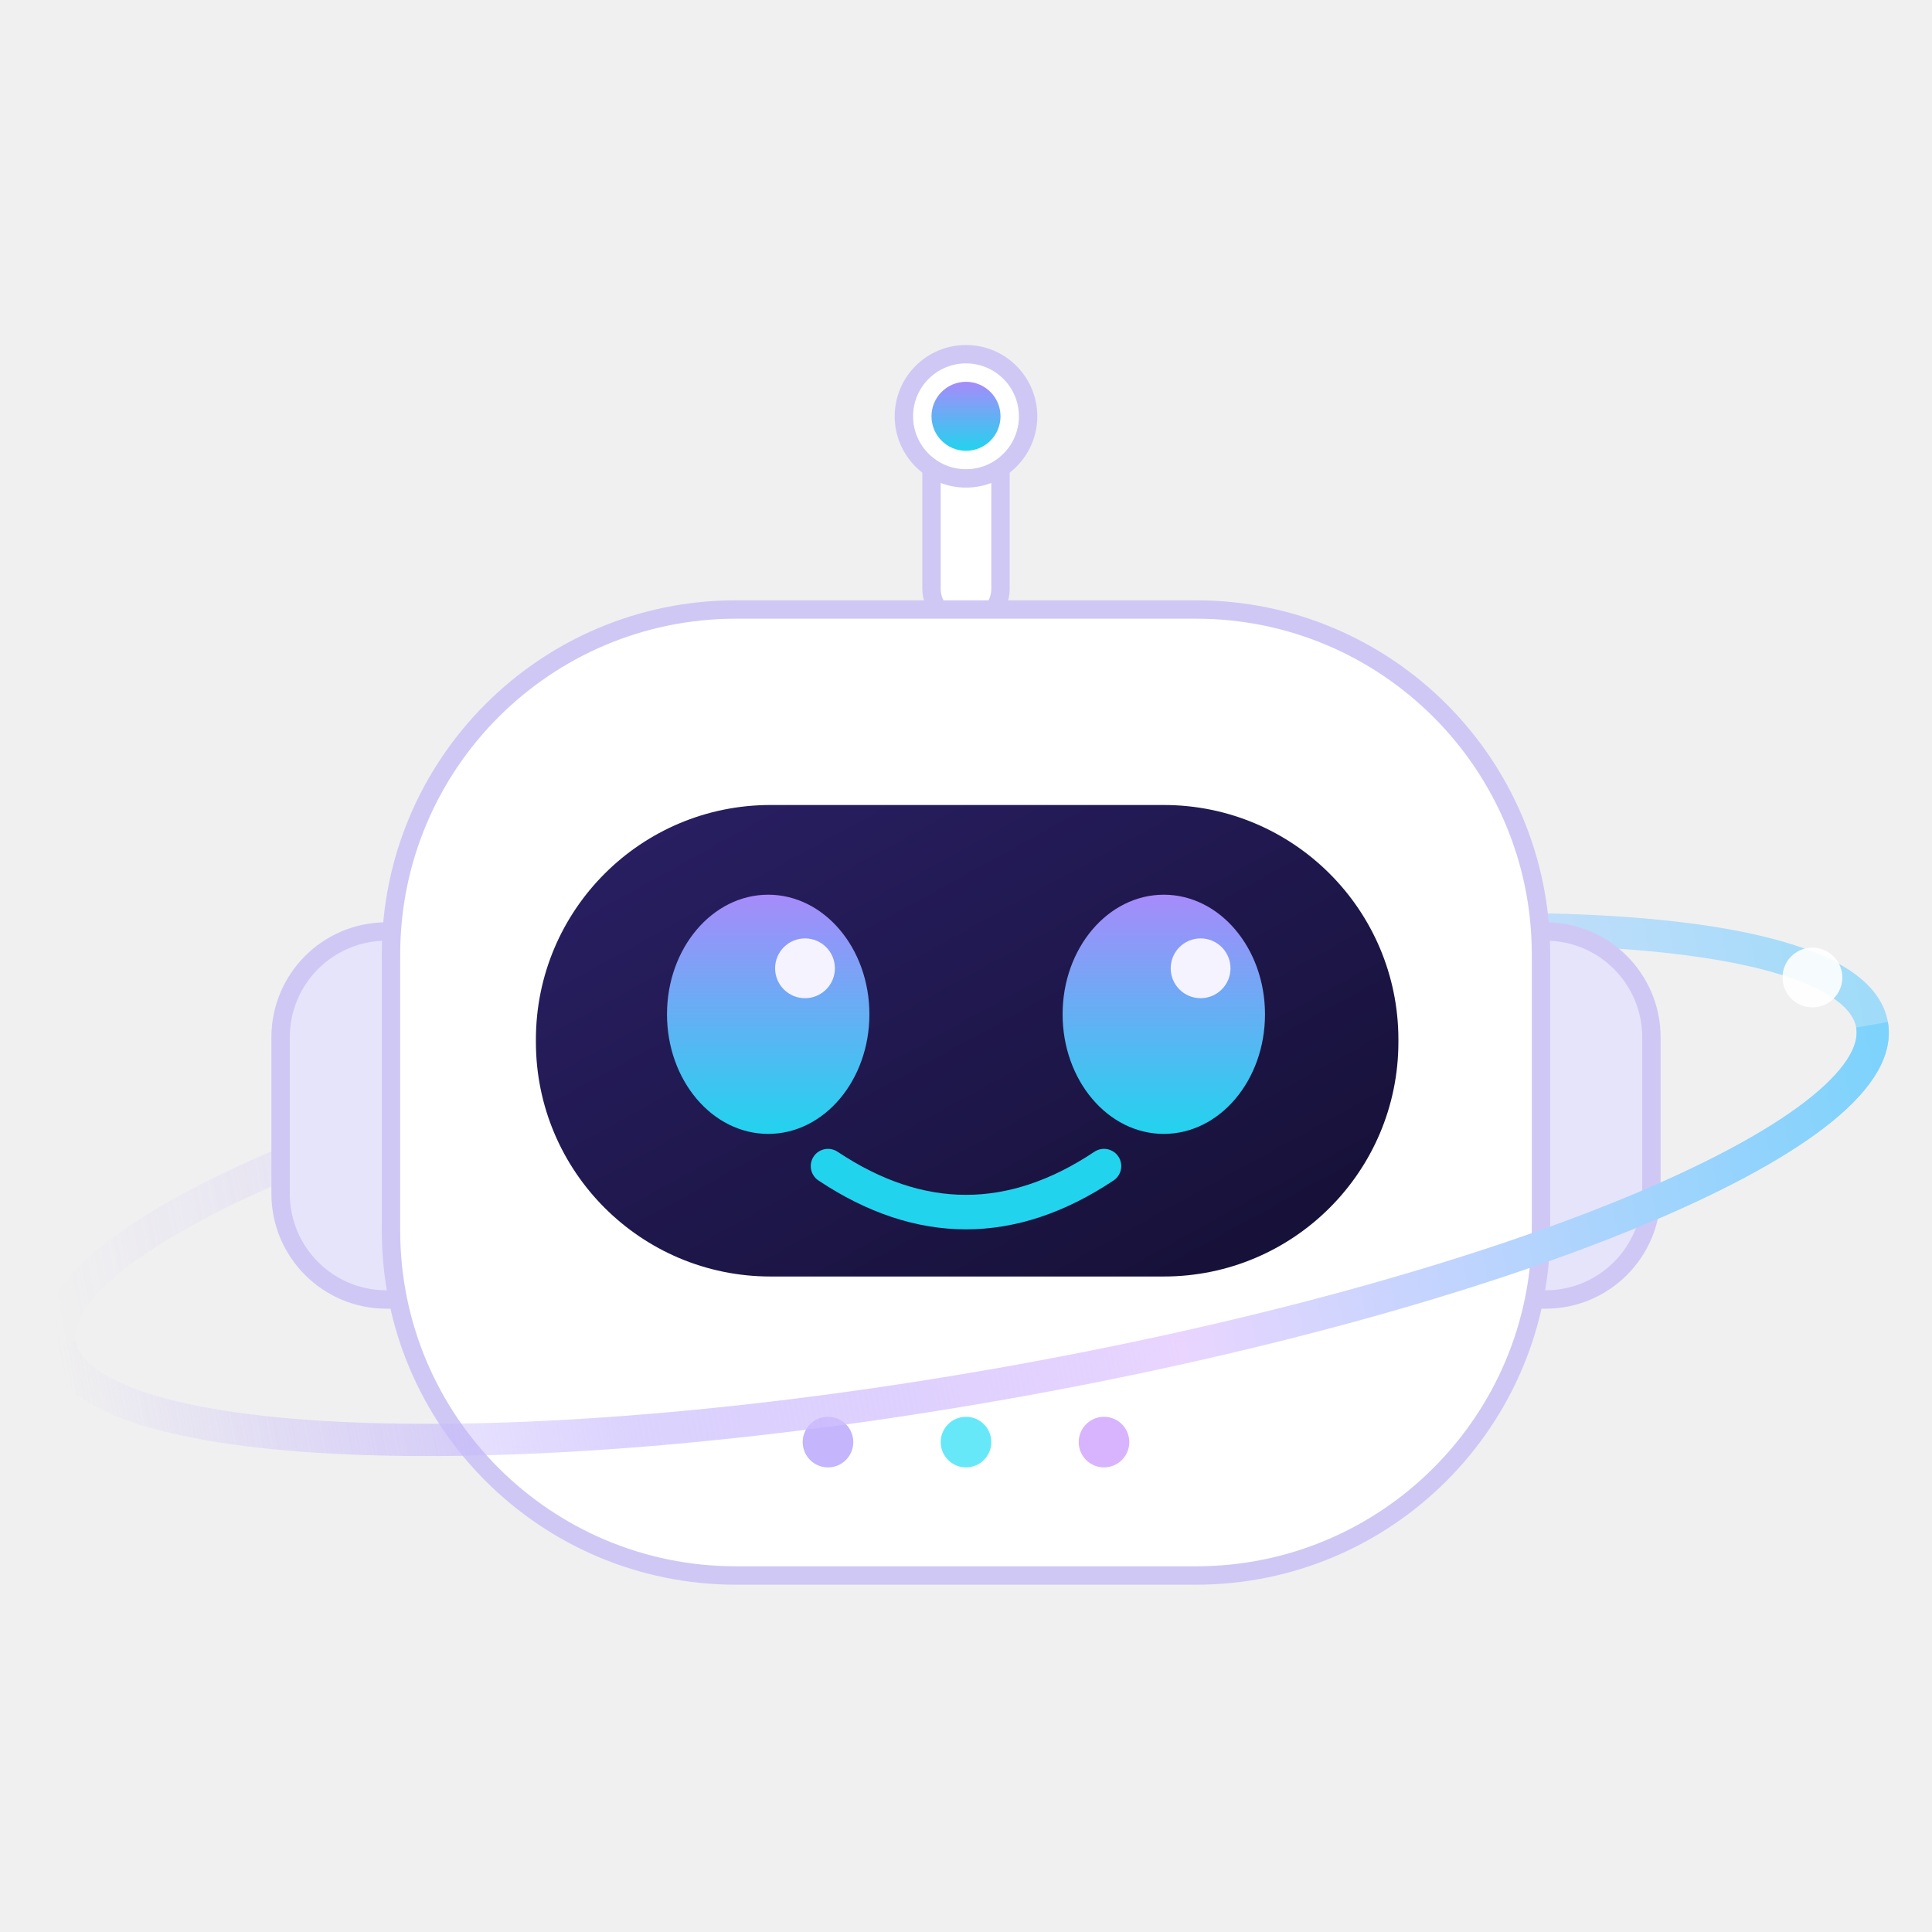
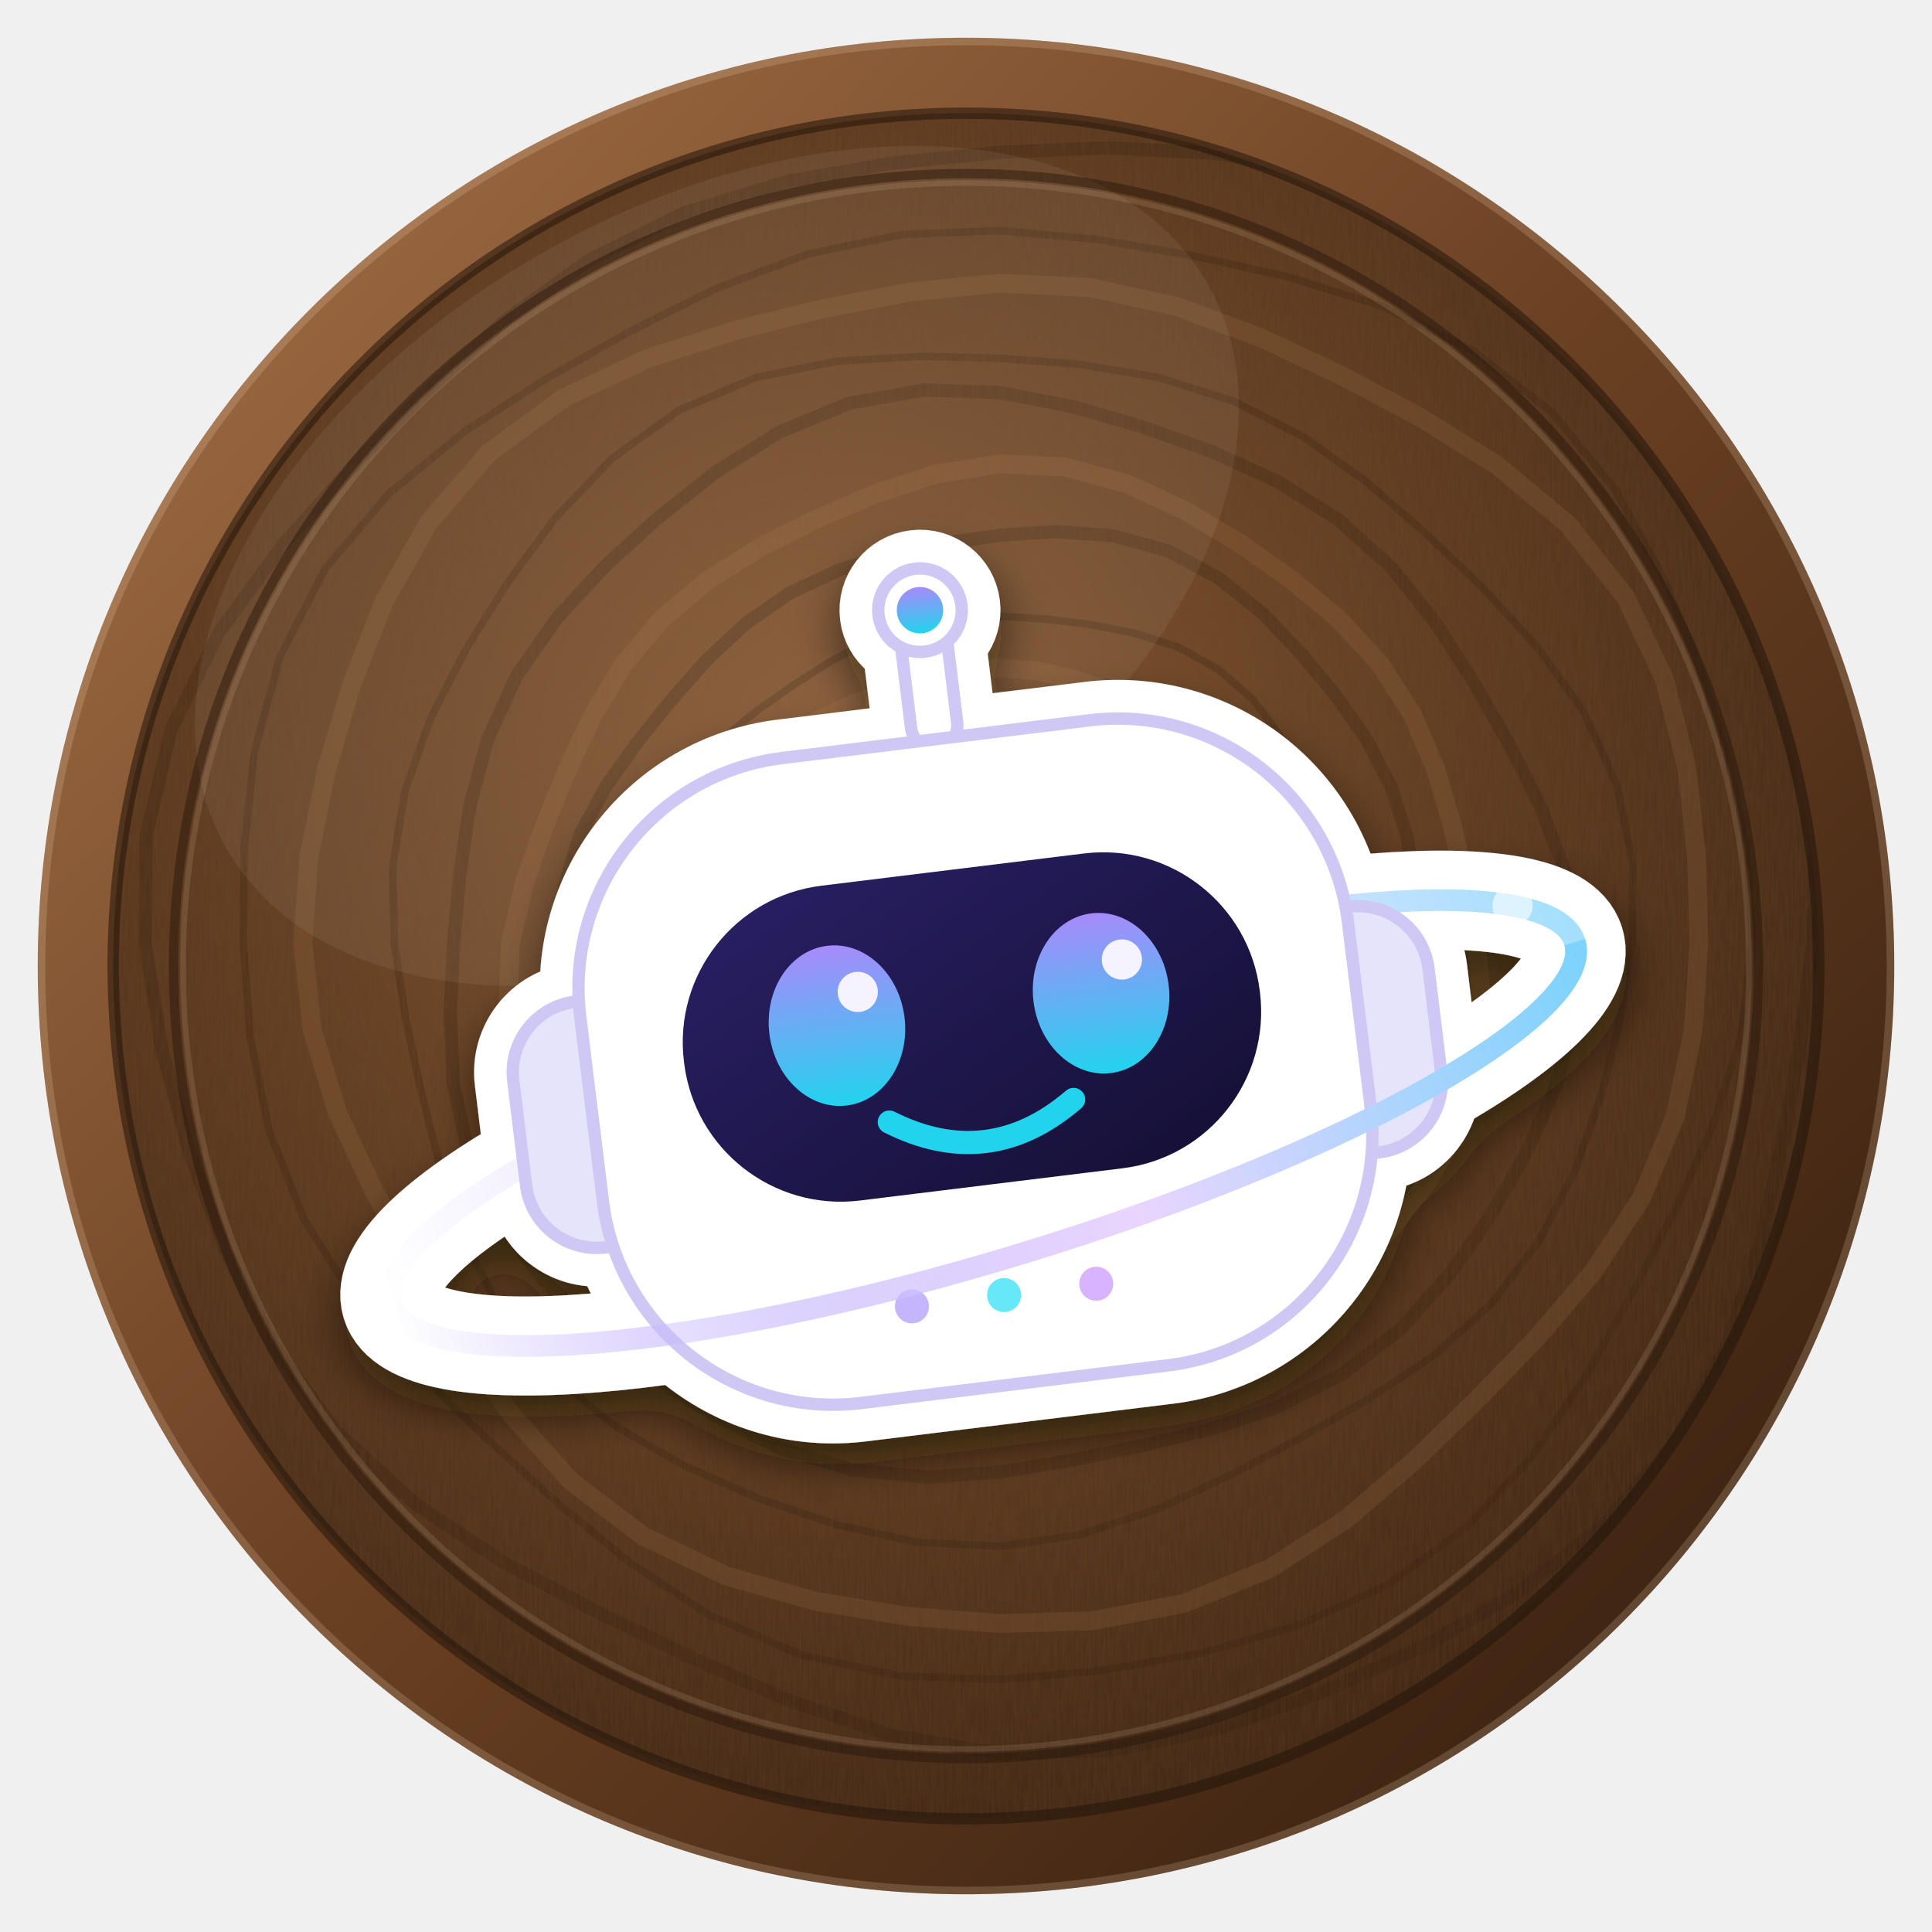
- <svg xmlns="http://www.w3.org/2000/svg" viewBox="92 45 840 840" width="64" height="64">
+ <svg xmlns="http://www.w3.org/2000/svg" viewBox="0 0 1024 1024" width="64" height="64">
  <defs>
-     <linearGradient id="brand" x1="0" y1="0" x2="1" y2="0">
+     <radialGradient id="_R_0_-wood" cx="42%" cy="38%" r="70%">
+       <stop offset="0" stop-color="#8A5A34" />
+       <stop offset=".55" stop-color="#5E3A1F" />
+       <stop offset="1" stop-color="#3A2212" />
+     </radialGradient>
+     <linearGradient id="_R_0_-rim" x1="0" y1="0" x2="1" y2="1">
+       <stop offset="0" stop-color="#A8744A" />
+       <stop offset=".5" stop-color="#6A4022" />
+       <stop offset="1" stop-color="#2E1A0C" />
+     </linearGradient>
+     <clipPath id="_R_0_-coin">
+       <circle cx="512" cy="512" r="452" />
+     </clipPath>
+     <filter id="_R_0_-grain" x="0" y="0" width="100%" height="100%">
+       <feTurbulence type="fractalNoise" baseFrequency="0.9 0.06" numOctaves="2" seed="7" />
+       <feColorMatrix values="0 0 0 0 0.16  0 0 0 0 0.08  0 0 0 0 0.03  0 0 0 0.55 0" />
+     </filter>
+     <filter id="_R_0_-lift" x="-10%" y="-10%" width="120%" height="125%">
+       <feDropShadow dx="0" dy="14" stdDeviation="14" flood-color="#1A0E05" flood-opacity=".55" />
+     </filter>
+     <linearGradient id="_R_0_-eye" x1="0" y1="0" x2="0" y2="1">
      <stop offset="0" stop-color="#A78BFA" />
      <stop offset="1" stop-color="#22D3EE" />
    </linearGradient>
-     <linearGradient id="eye" x1="0" y1="0" x2="0" y2="1">
-       <stop offset="0" stop-color="#A78BFA" />
-       <stop offset="1" stop-color="#22D3EE" />
-     </linearGradient>
-     <linearGradient id="visor" x1="0" y1="0" x2="1" y2="1">
+     <linearGradient id="_R_0_-visor" x1="0" y1="0" x2="1" y2="1">
      <stop offset="0" stop-color="#2A2066" />
      <stop offset="1" stop-color="#140F33" />
    </linearGradient>
-     <linearGradient id="plate" x1="0" y1="0" x2="1" y2="1">
-       <stop offset="0" stop-color="#2B1863" />
-       <stop offset="0.55" stop-color="#161038" />
-       <stop offset="1" stop-color="#0F2A44" />
-     </linearGradient>
-     <radialGradient id="nebulaPurple" cx="0.5" cy="0.5" r="0.5">
-       <stop offset="0" stop-color="#8B5CF6" stop-opacity="0.45" />
-       <stop offset="1" stop-color="#8B5CF6" stop-opacity="0" />
-     </radialGradient>
-     <radialGradient id="nebulaCyan" cx="0.5" cy="0.5" r="0.5">
-       <stop offset="0" stop-color="#22D3EE" stop-opacity="0.35" />
-       <stop offset="1" stop-color="#22D3EE" stop-opacity="0" />
-     </radialGradient>
-     <linearGradient id="orbit" x1="0" y1="0" x2="1" y2="0">
+     <linearGradient id="_R_0_-orbit" x1="0" y1="0" x2="1" y2="0">
      <stop offset="0" stop-color="#C4B5FD" stop-opacity="0" />
      <stop offset="0.3" stop-color="#C4B5FD" stop-opacity="0.6" />
      <stop offset="0.6" stop-color="#E9D5FF" stop-opacity="1" />
      <stop offset="1" stop-color="#7DD3FC" stop-opacity="1" />
    </linearGradient>
-     <clipPath id="orbitFront">
+     <clipPath id="_R_0_-front">
      <rect x="-600" y="0" width="1200" height="600" />
    </clipPath>
  </defs>
-   <g>
-     <g transform="translate(512 560) rotate(-10)" opacity="0.7">
-       <ellipse cx="0" cy="0" rx="400" ry="88" fill="none" stroke="url(#orbit)" stroke-width="14" />
+   <circle cx="512" cy="512" r="492" fill="url(#_R_0_-rim)" />
+   <circle cx="512" cy="512" r="452" fill="url(#_R_0_-wood)" />
+   <g clip-path="url(#_R_0_-coin)">
+     <path d="M570.0 500.0L570.4 505.1L569.8 510.2L568.0 515.1L565.3 519.6L562.1 523.6L558.5 527.4L554.6 530.8L550.2 533.6L545.3 535.5L540.2 536.6L535.1 536.9L530.0 537.0L524.9 536.9L519.8 536.6L514.7 535.5L509.8 533.6L505.4 530.8L501.5 527.4L497.9 523.6L494.7 519.6L492.0 515.1L490.2 510.2L489.6 505.1L490.0 500.0L491.1 495.1L492.5 490.4L494.1 485.7L496.0 481.2L498.6 476.9L502.0 473.1L505.9 469.9L510.2 467.1L514.7 464.6L519.5 462.4L524.6 460.8L530.0 460.2L535.4 460.8L540.5 462.4L545.3 464.6L549.8 467.1L554.1 469.9L558.0 473.1L561.4 476.9L564.0 481.2L565.9 485.7L567.5 490.4L568.9 495.1L570.0 500.0Z" fill="none" stroke="#C08A5B" stroke-opacity="0.16" stroke-width="10" />
+     <path d="M614.6 500.0L613.5 510.6L610.5 520.7L606.4 530.4L601.5 539.6L595.6 548.3L588.3 556.0L579.7 562.2L570.2 566.8L560.3 570.3L550.5 573.3L540.4 576.0L530.0 578.0L519.2 578.6L508.5 577.1L498.2 573.7L488.5 568.9L479.4 563.3L470.8 556.8L463.2 549.2L457.2 540.4L453.3 530.5L451.4 520.2L450.7 510.0L450.6 500.0L450.9 490.0L452.1 480.0L454.9 470.1L459.5 460.9L465.5 452.5L472.4 444.7L479.9 437.3L488.2 430.5L497.6 424.8L508.0 421.2L519.0 419.9L530.0 420.6L540.6 422.5L550.9 425.1L560.9 428.3L570.5 432.6L579.3 438.4L586.8 445.5L593.3 453.4L599.2 461.6L604.8 470.3L609.8 479.5L613.3 489.5L614.6 500.0Z" fill="none" stroke="#2E1A0C" stroke-opacity="0.28" stroke-width="7" />
+     <path d="M643.5 500.0L641.6 514.1L638.6 527.9L633.9 541.3L627.1 553.8L618.0 564.8L607.3 574.2L595.8 582.3L584.1 589.9L572.0 597.3L558.9 603.7L544.8 608.0L530.0 609.5L515.1 608.3L500.6 605.2L486.5 600.8L472.9 595.0L460.1 587.4L449.2 577.6L440.6 565.8L434.4 553.0L429.6 539.9L425.4 526.9L421.8 513.7L419.5 500.0L419.5 486.0L422.2 472.3L427.0 459.0L433.1 446.3L440.3 433.9L448.9 422.1L459.4 411.7L472.1 403.7L486.2 398.6L501.0 395.9L515.6 394.8L530.0 394.4L544.4 395.1L558.6 397.5L572.2 402.1L584.9 408.8L596.5 416.8L607.6 425.5L618.4 434.9L628.4 445.5L636.5 457.6L641.8 471.2L643.9 485.6L643.5 500.0Z" fill="none" stroke="#2E1A0C" stroke-opacity="0.28" stroke-width="4" />
+     <path d="M684.0 500.0L682.8 519.3L678.3 538.1L670.3 555.8L659.7 571.9L647.9 586.8L635.6 601.3L622.4 615.6L607.4 628.6L590.0 639.1L570.7 645.8L550.4 649.1L530.0 649.8L509.6 648.7L489.4 645.6L469.8 639.6L451.8 630.0L436.4 617.1L423.4 602.4L411.9 587.0L401.1 571.4L391.0 555.3L382.7 537.9L377.6 519.3L376.0 500.0L377.5 480.7L380.8 461.6L385.7 442.6L393.0 424.0L403.5 406.8L417.8 392.3L434.9 381.0L453.4 372.6L472.1 365.9L491.0 360.2L510.2 355.9L530.0 354.1L549.8 355.6L569.1 360.0L587.6 366.4L605.8 373.9L623.9 382.5L641.2 393.3L656.3 407.0L667.8 423.6L675.5 442.1L680.2 461.4L682.9 480.7L684.0 500.0Z" fill="none" stroke="#C08A5B" stroke-opacity="0.16" stroke-width="10" />
+     <path d="M712.7 500.0L709.2 522.6L702.5 544.4L694.2 565.3L685.2 586.0L674.9 606.7L661.6 626.3L644.6 643.3L624.1 656.5L601.7 666.1L578.2 672.8L554.4 677.6L530.0 679.8L505.5 678.3L481.9 672.2L460.2 661.8L440.4 648.9L422.0 635.1L404.1 620.9L386.8 605.5L371.5 587.9L359.6 567.8L351.7 545.9L347.1 523.1L344.7 500.0L344.3 476.5L347.0 452.9L354.2 430.1L366.5 409.4L382.9 391.6L401.4 376.5L420.5 363.1L440.1 350.6L460.8 339.7L483.0 331.6L506.3 327.3L530.0 326.6L553.6 328.1L577.2 330.9L601.0 335.5L624.4 343.0L646.0 354.9L664.3 371.1L678.8 390.4L690.2 411.2L699.6 432.6L707.2 454.4L711.9 477.0L712.7 500.0Z" fill="none" stroke="#2E1A0C" stroke-opacity="0.28" stroke-width="4" />
+     <path d="M749.1 500.0L747.0 527.4L743.9 555.0L738.7 583.0L729.2 610.4L714.1 635.6L693.7 657.2L669.9 675.1L644.4 690.1L617.6 703.0L589.4 712.8L559.9 718.1L530.0 717.6L500.9 711.9L473.3 703.1L446.7 693.1L420.3 682.4L394.4 669.7L370.2 653.4L349.5 632.9L333.0 609.2L320.0 583.5L309.4 556.7L301.3 528.9L297.1 500.0L298.9 470.8L307.3 442.7L321.1 416.9L337.8 393.4L355.5 371.4L374.1 350.3L394.8 330.8L418.4 314.4L444.6 302.1L472.4 293.7L500.9 287.9L530.0 283.7L559.9 281.7L590.3 284.0L619.7 292.2L646.3 306.6L669.5 325.4L689.8 346.6L708.1 368.8L724.5 392.2L737.6 417.5L746.0 444.4L749.4 472.3L749.1 500.0Z" fill="none" stroke="#2E1A0C" stroke-opacity="0.28" stroke-width="7" />
+     <path d="M782.6 500.0L785.5 532.3L783.1 565.1L773.4 596.8L757.1 625.9L736.3 652.0L712.9 675.6L687.5 697.0L659.6 715.5L628.9 729.1L596.0 736.6L562.7 738.6L530.0 737.4L497.8 734.9L465.4 731.3L432.9 725.1L401.4 713.9L372.5 697.0L347.3 675.4L325.2 650.9L305.3 624.5L288.1 596.2L275.3 565.5L269.2 533.0L270.6 500.0L277.9 468.1L288.5 437.9L300.4 408.7L313.7 380.1L330.1 352.7L350.8 328.0L375.8 307.1L403.6 289.8L432.9 275.0L463.5 261.9L495.9 251.3L530.0 245.9L564.6 247.5L597.9 256.6L628.8 271.0L657.4 288.2L684.2 307.1L709.3 327.9L731.3 351.7L748.7 378.8L761.1 408.1L769.9 438.3L776.8 468.8L782.6 500.0Z" fill="none" stroke="#C08A5B" stroke-opacity="0.16" stroke-width="10" />
+     <path d="M836.4 500.0L834.6 538.5L824.6 575.8L809.0 610.9L790.1 644.1L768.3 675.5L742.6 704.1L712.1 727.9L677.7 745.5L641.1 757.6L604.4 766.4L567.6 774.0L530.0 780.2L491.2 782.9L452.1 779.1L414.4 768.0L379.2 750.7L346.6 729.4L316.0 705.4L288.0 678.3L264.6 647.1L248.4 612.0L240.3 574.5L238.7 536.8L240.4 500.0L243.7 463.8L248.9 427.7L258.4 392.0L273.9 358.1L295.5 327.2L321.2 299.5L349.3 274.0L379.7 250.0L413.1 229.0L450.1 213.7L489.8 206.7L530.0 208.1L569.0 215.6L606.3 226.5L642.4 239.4L677.2 255.2L709.4 275.5L737.5 300.8L760.8 330.0L780.8 361.0L799.1 393.0L816.0 426.4L829.6 462.1L836.4 500.0Z" fill="none" stroke="#2E1A0C" stroke-opacity="0.28" stroke-width="7" />
+     <path d="M865.0 500.0L858.5 541.5L848.3 581.9L834.5 621.1L815.5 658.2L790.0 691.5L758.6 719.5L723.8 742.5L688.0 762.8L651.7 782.0L613.7 799.7L573.0 813.3L530.0 819.6L486.5 817.5L443.9 808.3L402.9 794.5L363.3 777.2L325.7 755.7L292.2 728.3L265.3 695.0L246.2 657.3L233.2 618.0L223.3 578.9L215.0 539.8L209.0 500.0L208.1 459.3L214.7 418.9L228.5 380.1L247.4 343.4L269.5 308.1L294.7 274.1L324.5 242.9L360.0 217.4L400.6 200.1L443.9 191.4L487.3 188.9L530.0 189.9L572.1 193.1L613.7 200.0L654.0 212.7L691.3 231.8L725.0 256.0L756.0 283.0L785.8 311.6L814.3 342.4L839.2 377.0L857.0 415.9L865.4 457.6L865.0 500.0Z" fill="none" stroke="#2E1A0C" stroke-opacity="0.28" stroke-width="4" />
+     <path d="M900.5 500.0L897.4 546.4L887.8 592.0L869.9 635.1L844.4 674.2L814.2 709.4L782.4 742.3L749.4 774.4L713.5 805.2L673.0 831.4L627.6 849.8L579.2 859.0L530.0 860.5L481.1 856.7L432.6 848.8L385.3 835.4L341.0 814.3L302.3 784.8L270.5 749.1L244.1 710.6L220.6 671.5L198.5 631.8L179.1 590.3L165.5 546.1L160.5 500.0L163.8 453.7L173.0 408.2L186.2 363.3L203.5 319.0L227.2 276.9L259.1 240.0L298.9 210.8L343.5 189.9L389.8 175.1L436.1 163.6L482.6 154.7L530.0 150.1L577.7 152.4L624.2 162.6L668.5 179.1L711.0 199.1L752.8 221.2L793.7 246.8L831.2 278.1L861.5 316.3L882.2 360.0L893.9 406.4L899.2 453.3L900.5 500.0Z" fill="none" stroke="#C08A5B" stroke-opacity="0.16" stroke-width="10" />
+     <path d="M928.9 500.0L922.6 549.6L907.7 597.1L887.4 642.1L865.0 685.7L840.8 729.0L812.6 771.3L777.4 809.5L734.7 840.3L686.3 862.2L635.1 876.5L582.9 885.6L530.0 890.2L476.8 888.3L424.7 877.2L376.3 856.3L333.0 827.6L294.0 795.3L257.2 761.8L221.5 727.2L188.4 689.3L161.3 646.6L142.7 599.6L132.7 550.2L128.9 500.0L129.4 449.4L134.9 398.4L148.3 348.2L172.2 301.7L206.2 261.5L246.9 228.2L290.4 200.2L334.7 175.2L380.1 152.7L428.0 134.7L478.5 124.2L530.0 122.2L581.2 126.9L631.8 135.4L682.4 146.7L733.0 162.5L781.0 186.0L822.9 218.8L856.2 259.7L881.2 305.3L900.4 352.7L915.5 400.8L925.9 450.0L928.9 500.0Z" fill="none" stroke="#2E1A0C" stroke-opacity="0.28" stroke-width="4" />
+     <path d="M960.9 500.0L953.9 553.6L944.5 606.6L932.7 660.1L915.2 713.5L888.2 763.9L850.7 807.9L804.8 843.9L754.2 872.8L701.2 896.7L646.1 915.8L588.7 927.8L530.0 929.4L472.4 919.7L418.0 901.3L366.6 878.6L316.8 854.5L267.5 828.4L220.3 797.3L178.5 758.9L144.9 713.4L119.6 663.2L100.4 610.5L85.8 556.1L76.9 500.0L77.5 442.8L90.6 387.0L115.9 335.4L149.6 289.2L186.9 247.3L225.6 207.8L266.7 170.6L312.2 137.9L362.9 112.7L417.3 96.1L473.3 86.4L530.0 80.7L587.8 78.3L646.8 81.5L704.9 94.5L758.8 119.5L805.7 155.1L845.4 197.2L879.8 242.3L910.5 289.1L936.3 338.4L954.3 390.9L962.2 445.4L960.9 500.0Z" fill="none" stroke="#2E1A0C" stroke-opacity="0.28" stroke-width="7" />
+     <rect x="0" y="0" width="1024" height="1024" filter="url(#_R_0_-grain)" opacity=".55" />
+     <ellipse cx="380" cy="300" rx="300" ry="190" fill="#FFF3E0" opacity=".07" transform="rotate(-30 380 300)" />
+   </g>
+   <circle cx="512" cy="512" r="452" fill="none" stroke="#24140A" stroke-opacity=".55" stroke-width="6" />
+   <circle cx="512" cy="512" r="420" fill="none" stroke="#24140A" stroke-opacity=".45" stroke-width="5" />
+   <circle cx="512" cy="512" r="415" fill="none" stroke="#FFE7C7" stroke-opacity=".12" stroke-width="3" />
+   <circle cx="512" cy="512" r="490" fill="none" stroke="#FFE7C7" stroke-opacity=".18" stroke-width="4" />
+   <g class="nx-sticker">
+     <g transform="translate(512 522) rotate(-7) scale(.82) translate(-512 -470)">
+       <g filter="url(#_R_0_-lift)" fill="#FFFFFF" stroke="#FFFFFF" stroke-linejoin="round">
+         <g transform="translate(512 560) rotate(-10)">
+           <ellipse rx="400" ry="88" fill="none" stroke-width="64" />
+         </g>
+         <rect x="497" y="236" width="30" height="80" rx="15" stroke-width="50" />
+         <circle cx="512" cy="226" r="27" stroke-width="50" />
+         <rect x="214" y="450" width="96" height="160" rx="46" stroke-width="50" />
+         <rect x="714" y="450" width="96" height="160" rx="46" stroke-width="50" />
+         <rect x="262" y="310" width="500" height="420" rx="150" stroke-width="50" />
+       </g>
+       <g transform="translate(512 560) rotate(-10)" opacity="0.7">
+         <ellipse rx="400" ry="88" fill="none" stroke="url(#_R_0_-orbit)" stroke-width="14" />
+       </g>
+       <circle class="nx-moon-back" cx="868.876" cy="462.276" r="13" fill="#FFFFFF" opacity="0.6" />
+       <g class="nx-body">
+         <rect x="497" y="236" width="30" height="80" rx="15" fill="#FFFFFF" stroke="#CFC8F5" stroke-width="8" />
+         <circle cx="512" cy="226" r="27" fill="#FFFFFF" stroke="#CFC8F5" stroke-width="8" />
+         <circle class="nx-antenna-light" cx="512" cy="226" r="15" fill="url(#_R_0_-eye)" />
+         <rect x="214" y="450" width="96" height="160" rx="46" fill="#E6E4FB" stroke="#CFC8F5" stroke-width="8" />
+         <rect x="714" y="450" width="96" height="160" rx="46" fill="#E6E4FB" stroke="#CFC8F5" stroke-width="8" />
+         <rect x="262" y="310" width="500" height="420" rx="150" fill="#FFFFFF" stroke="#CFC8F5" stroke-width="8" />
+         <rect x="325" y="395" width="375" height="205" rx="102" fill="url(#_R_0_-visor)" />
+         <g class="nx-pupils">
+           <g class="nx-eye">
+             <ellipse cx="426" cy="486" rx="44" ry="52" fill="url(#_R_0_-eye)" />
+             <circle cx="442" cy="466" r="13" fill="#F5F3FF" />
+           </g>
+           <g class="nx-eye">
+             <ellipse cx="598" cy="486" rx="44" ry="52" fill="url(#_R_0_-eye)" />
+             <circle cx="614" cy="466" r="13" fill="#F5F3FF" />
+           </g>
+         </g>
+         <path d="M 452 552 Q 512 592 572 552" fill="none" stroke="#22D3EE" stroke-width="15" stroke-linecap="round" />
+         <circle class="nx-light" cx="452" cy="672" r="11" fill="#C4B5FD" />
+         <circle class="nx-light" cx="512" cy="672" r="11" fill="#67E8F9" />
+         <circle class="nx-light" cx="572" cy="672" r="11" fill="#D8B4FE" />
+       </g>
+       <g transform="translate(512 560) rotate(-10)" clip-path="url(#_R_0_-front)">
+         <ellipse rx="400" ry="88" fill="none" stroke="url(#_R_0_-orbit)" stroke-width="14" />
+       </g>
+       <circle class="nx-moon-front" cx="868.876" cy="462.276" r="13" fill="#FFFFFF" opacity="0" />
    </g>
-     <rect x="497" y="236" width="30" height="80" rx="15" fill="#FFFFFF" stroke="#CFC8F5" stroke-width="8" />
-     <circle cx="512" cy="226" r="27" fill="#FFFFFF" stroke="#CFC8F5" stroke-width="8" />
-     <circle cx="512" cy="226" r="15" fill="url(#eye)" />
-     <rect x="214" y="450" width="96" height="160" rx="46" fill="#E6E4FB" stroke="#CFC8F5" stroke-width="8" />
-     <rect x="714" y="450" width="96" height="160" rx="46" fill="#E6E4FB" stroke="#CFC8F5" stroke-width="8" />
-     <rect x="262" y="310" width="500" height="420" rx="150" fill="#FFFFFF" stroke="#CFC8F5" stroke-width="8" />
-     <rect x="325" y="395" width="375" height="205" rx="102" fill="url(#visor)" />
-     <ellipse cx="426" cy="486" rx="44" ry="52" fill="url(#eye)" />
-     <ellipse cx="598" cy="486" rx="44" ry="52" fill="url(#eye)" />
-     <circle cx="442" cy="466" r="13" fill="#F5F3FF" />
-     <circle cx="614" cy="466" r="13" fill="#F5F3FF" />
-     <path d="M 452 552 Q 512 592 572 552" fill="none" stroke="#22D3EE" stroke-width="15" stroke-linecap="round" />
-     <circle cx="452" cy="672" r="11" fill="#C4B5FD" />
-     <circle cx="512" cy="672" r="11" fill="#67E8F9" />
-     <circle cx="572" cy="672" r="11" fill="#D8B4FE" />
-     <g transform="translate(512 560) rotate(-10)" clip-path="url(#orbitFront)">
-       <ellipse cx="0" cy="0" rx="400" ry="88" fill="none" stroke="url(#orbit)" stroke-width="14" />
-     </g>
-     <circle cx="880" cy="470" r="13" fill="#FFFFFF" opacity="0.9" />
  </g>
</svg>
